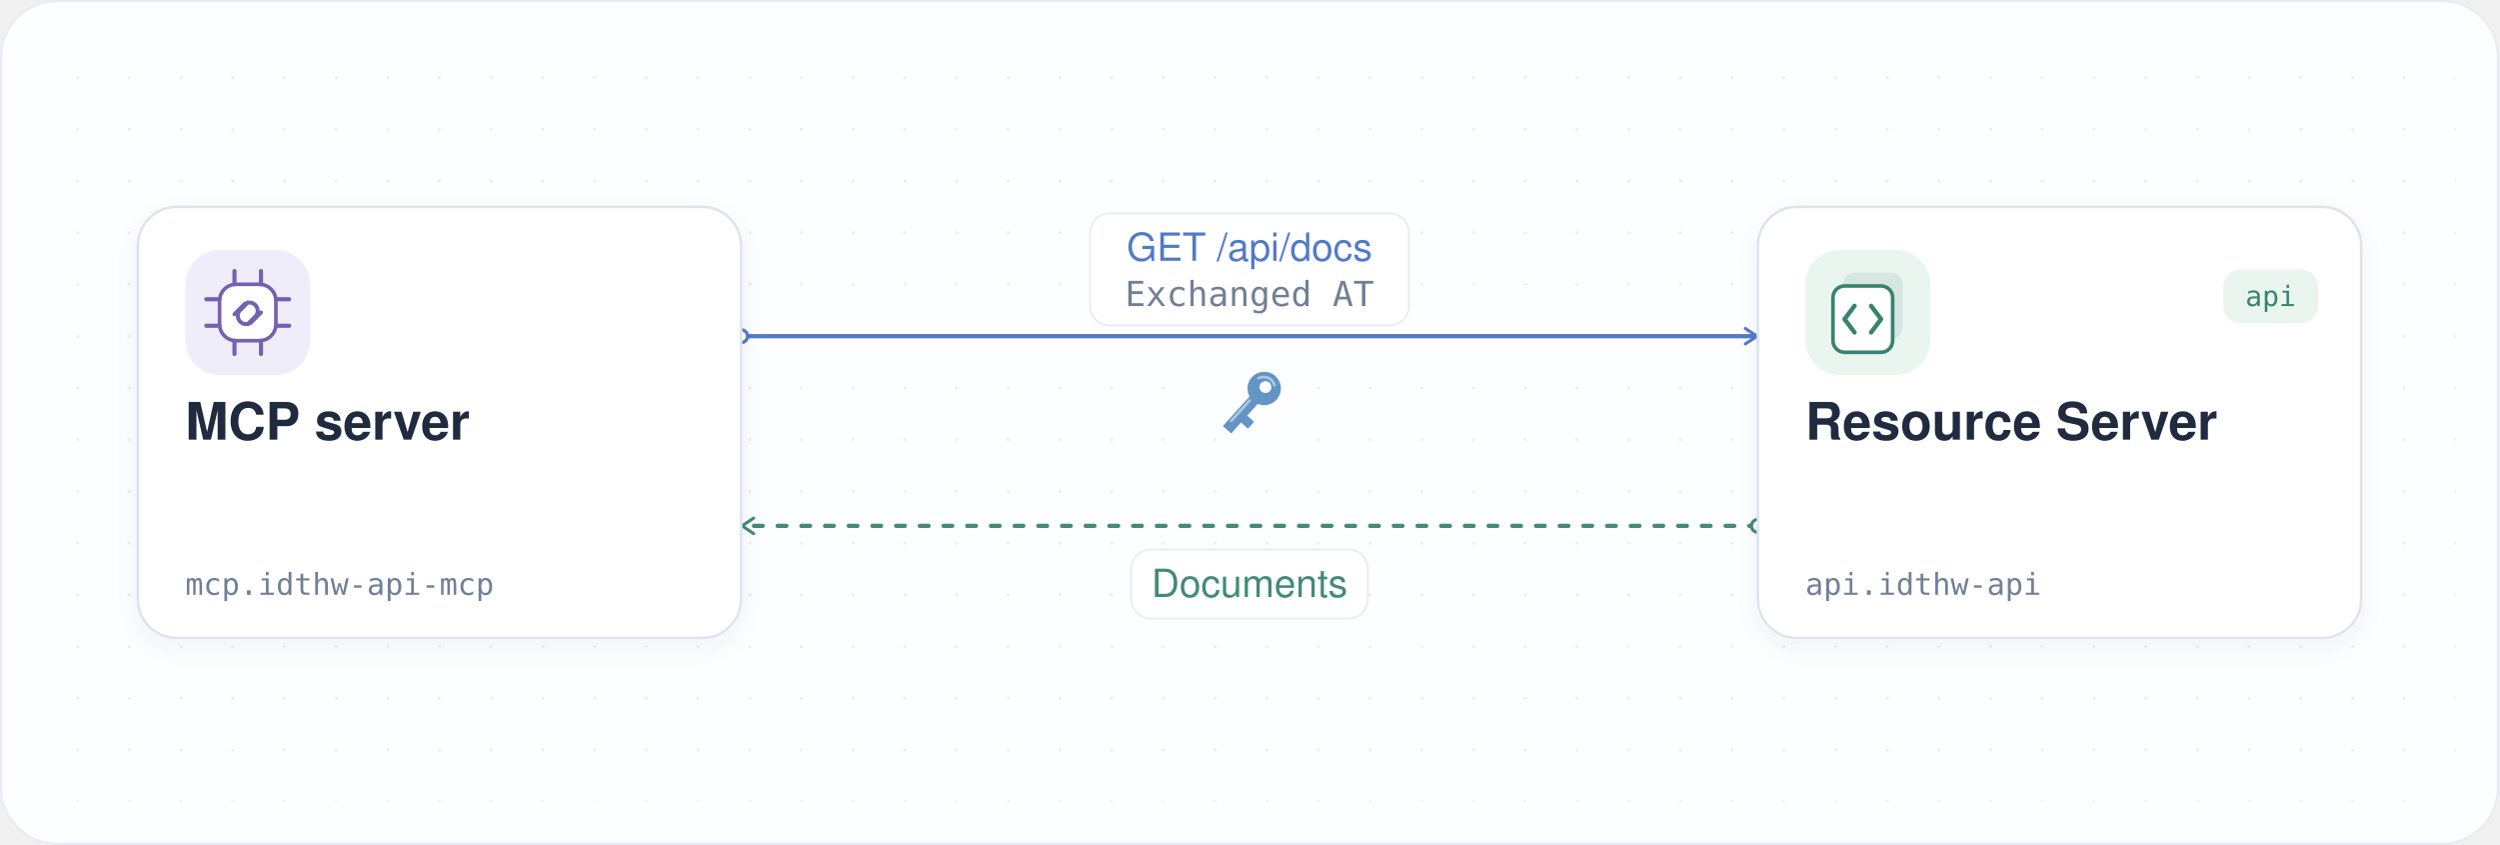
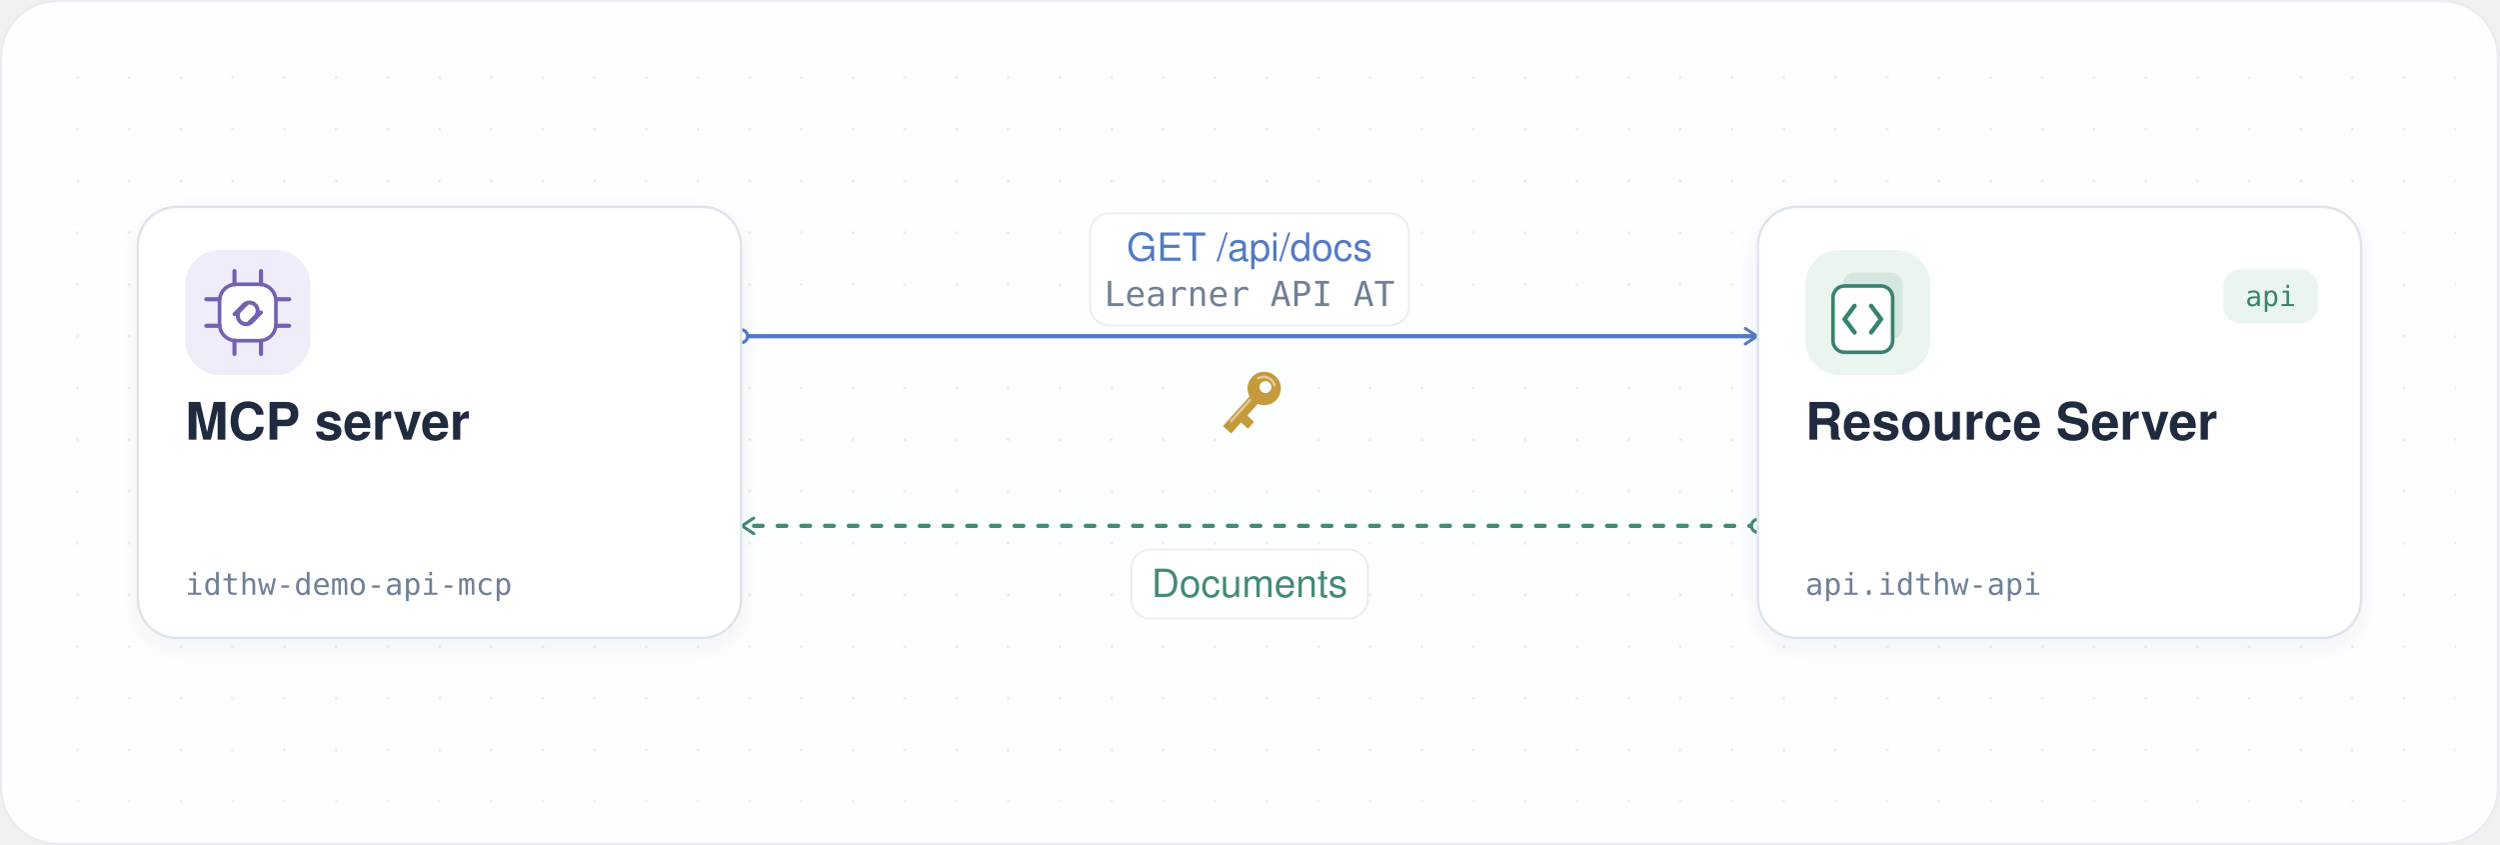
<svg xmlns="http://www.w3.org/2000/svg" width="1160" height="392" viewBox="0 0 1160 392" role="img" aria-labelledby="title desc">
  <defs>
    <marker id="arrow-blue" viewBox="0 0 10 10" refX="8.5" refY="5" markerWidth="9" markerHeight="9" markerUnits="userSpaceOnUse" orient="auto">
      <path d="m2 1 6 4-6 4" fill="none" stroke="#537AC7" stroke-width="1.6" stroke-linecap="round" stroke-linejoin="round" />
    </marker>
    <marker id="arrow-green" viewBox="0 0 10 10" refX="8.5" refY="5" markerWidth="9" markerHeight="9" markerUnits="userSpaceOnUse" orient="auto">
      <path d="m2 1 6 4-6 4" fill="none" stroke="#428B76" stroke-width="1.6" stroke-linecap="round" stroke-linejoin="round" />
    </marker>
    <marker id="arrow-red" viewBox="0 0 10 10" refX="8.5" refY="5" markerWidth="9" markerHeight="9" markerUnits="userSpaceOnUse" orient="auto">
      <path d="m2 1 6 4-6 4" fill="none" stroke="#C46864" stroke-width="1.6" stroke-linecap="round" stroke-linejoin="round" />
    </marker>
    <marker id="arrow-gray" viewBox="0 0 10 10" refX="8.5" refY="5" markerWidth="9" markerHeight="9" markerUnits="userSpaceOnUse" orient="auto">
      <path d="m2 1 6 4-6 4" fill="none" stroke="#8B96AA" stroke-width="1.6" stroke-linecap="round" stroke-linejoin="round" />
    </marker>
    <marker id="arrow-purple" viewBox="0 0 10 10" refX="8.5" refY="5" markerWidth="9" markerHeight="9" markerUnits="userSpaceOnUse" orient="auto">
      <path d="m2 1 6 4-6 4" fill="none" stroke="#8770B1" stroke-width="1.6" stroke-linecap="round" stroke-linejoin="round" />
    </marker>
    <g id="access-token-key" transform="rotate(42 22 22)">
      <path d="M19 15h6v12h5v5h-5v8h-6Z" fill="currentColor" />
      <circle cx="22" cy="10" r="9" fill="currentColor" />
      <circle cx="22" cy="9" r="3.2" fill="white" />
      <path d="M16 8a6 6 0 0 1 9-3M20.5 20v15" fill="none" stroke="white" stroke-opacity=".48" stroke-width="1.4" stroke-linecap="round" />
    </g>
    <filter id="card-shadow" x="-12%" y="-18%" width="124%" height="148%">
      <feDropShadow dx="0" dy="4" stdDeviation="5" flood-color="#253B68" flood-opacity=".055" />
    </filter>
    <pattern id="grid" width="24" height="24" patternUnits="userSpaceOnUse">
      <circle cx="12" cy="12" r=".7" fill="#C9D2E2" opacity=".38" />
    </pattern>
  </defs>
  <rect x=".5" y=".5" width="1159" height="391" rx="26" fill="#FDFEFF" stroke="#E7ECF4" />
  <rect x="20" y="20" width="1120" height="352" rx="18" fill="url(#grid)" />
  <g font-family="Avenir Next, Avenir, Segoe UI, Helvetica, Arial, sans-serif">
    <path d="M344 156 L816 156" fill="none" stroke="#537AC7" stroke-width="2" stroke-linecap="round" stroke-linejoin="round" marker-end="url(#arrow-blue)" />
    <circle cx="344" cy="156" r="3" fill="white" stroke="#537AC7" stroke-width="1.5" />
    <path d="M816 244 L344 244" fill="none" stroke="#428B76" stroke-width="2" stroke-linecap="round" stroke-linejoin="round" stroke-dasharray="4 7" marker-end="url(#arrow-green)" />
    <circle cx="816" cy="244" r="3" fill="white" stroke="#428B76" stroke-width="1.5" />
    <g data-component="mcp">
      <rect x="64" y="96" width="280" height="200" rx="18" fill="white" stroke="#DEE4ED" stroke-width="1.2" filter="url(#card-shadow)" />
      <rect x="86" y="116" width="58" height="58" rx="16" fill="#F0EDFA" />
      <g transform="translate(95 125) scale(0.7692308)" color="#7361B2">
        <rect x="9" y="9" width="34" height="34" rx="10" fill="white" stroke="currentColor" stroke-width="2.2" />
        <path d="M18 1v8m16-8v8M18 43v8m16-8v8M1 18h8m-8 16h8m34-16h8m-8 16h8" stroke="currentColor" stroke-width="2.5" stroke-linecap="round" />
        <path d="m18 27 6-6a5 5 0 0 1 7 7l-5 5m8-7-6 6a5 5 0 0 1-7-7l5-5" fill="none" stroke="currentColor" stroke-width="2.4" stroke-linecap="round" />
      </g>
      <text x="86" y="204" fill="#202B40" font-size="24" font-weight="600" text-anchor="start">MCP server</text>
-       <text x="86" y="276" fill="#718096" font-size="14" font-weight="500" text-anchor="start" font-family="Menlo, Consolas, monospace">mcp.idthw-api-mcp</text>
+       <text x="86" y="276" fill="#718096" font-size="14" font-weight="500" text-anchor="start" font-family="Menlo, Consolas, monospace">idthw-demo-api-mcp</text>
    </g>
    <g data-component="api">
      <rect x="816" y="96" width="280" height="200" rx="18" fill="white" stroke="#DEE4ED" stroke-width="1.2" filter="url(#card-shadow)" />
      <rect x="838" y="116" width="58" height="58" rx="16" fill="#EAF5EF" />
      <g transform="translate(847 125) scale(0.7692308)" color="#38836F">
        <rect x="11" y="2" width="36" height="40" rx="7" fill="currentColor" opacity=".12" />
        <rect x="5" y="10" width="36" height="40" rx="7" fill="white" stroke="currentColor" stroke-width="2.2" />
        <path d="m18 22-6 8 6 8m10-16 6 8-6 8" fill="none" stroke="currentColor" stroke-width="2.7" stroke-linecap="round" stroke-linejoin="round" />
      </g>
      <rect x="1032" y="125" width="44" height="25" rx="8" fill="#EAF5EF" />
      <text x="1054" y="142" fill="#38836F" font-size="13" font-weight="500" text-anchor="middle" font-family="Menlo, Consolas, monospace">api</text>
      <text x="838" y="204" fill="#202B40" font-size="24" font-weight="600" text-anchor="start">Resource Server</text>
      <text x="838" y="276" fill="#718096" font-size="14" font-weight="500" text-anchor="start" font-family="Menlo, Consolas, monospace">api.idthw-api</text>
    </g>
    <g>
      <rect x="505.99" y="99" width="148.02" height="52" rx="9" fill="#FFFFFF" stroke="#E9EDF3" stroke-width=".9" />
      <text x="580" y="121" fill="#537AC7" font-size="18" font-weight="500" text-anchor="middle">GET /api/docs</text>
-       <text x="580" y="142" fill="#718096" font-size="16" font-weight="500" text-anchor="middle" font-family="Menlo, Consolas, monospace">Exchanged AT</text>
+       <text x="580" y="142" fill="#718096" font-size="16" font-weight="500" text-anchor="middle" font-family="Menlo, Consolas, monospace">Learner API AT</text>
    </g>
-     <g data-token-kind="exchanged" aria-label="Exchanged access token">
+     <g data-token-kind="access" aria-label="Learner API access token">
      <circle cx="580" cy="188" r="20" fill="#FDFEFF" />
-       <use href="#access-token-key" transform="translate(561 169) scale(.86)" color="#6295C3" />
+       <use href="#access-token-key" transform="translate(561 169) scale(.86)" color="#C49A3C" />
    </g>
    <g>
      <rect x="525.07" y="255" width="109.86" height="32" rx="9" fill="#FFFFFF" stroke="#E9EDF3" stroke-width=".9" />
      <text x="580" y="277" fill="#428B76" font-size="18" font-weight="500" text-anchor="middle">Documents</text>
    </g>
  </g>
</svg>
